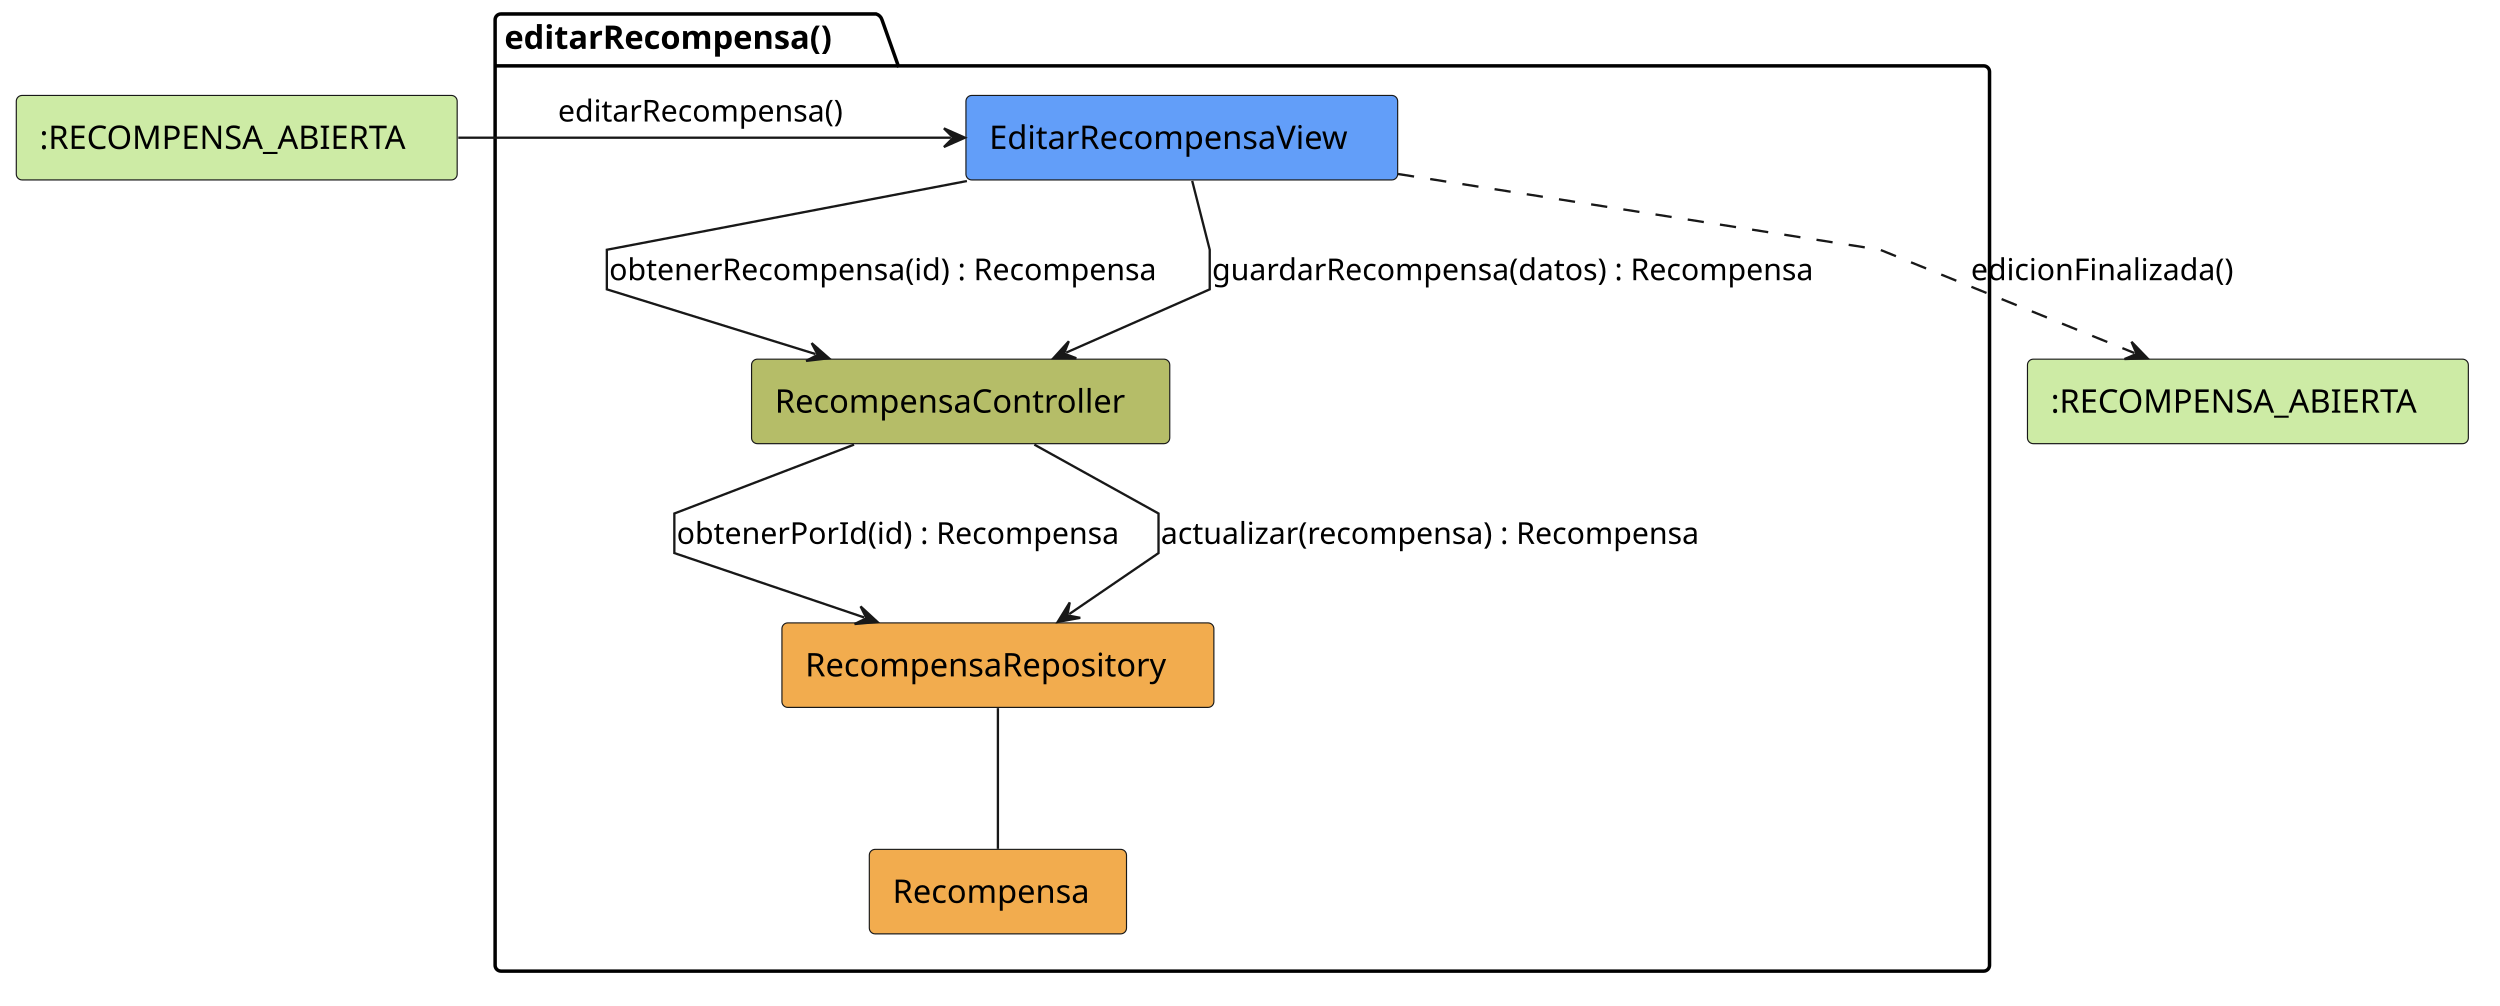
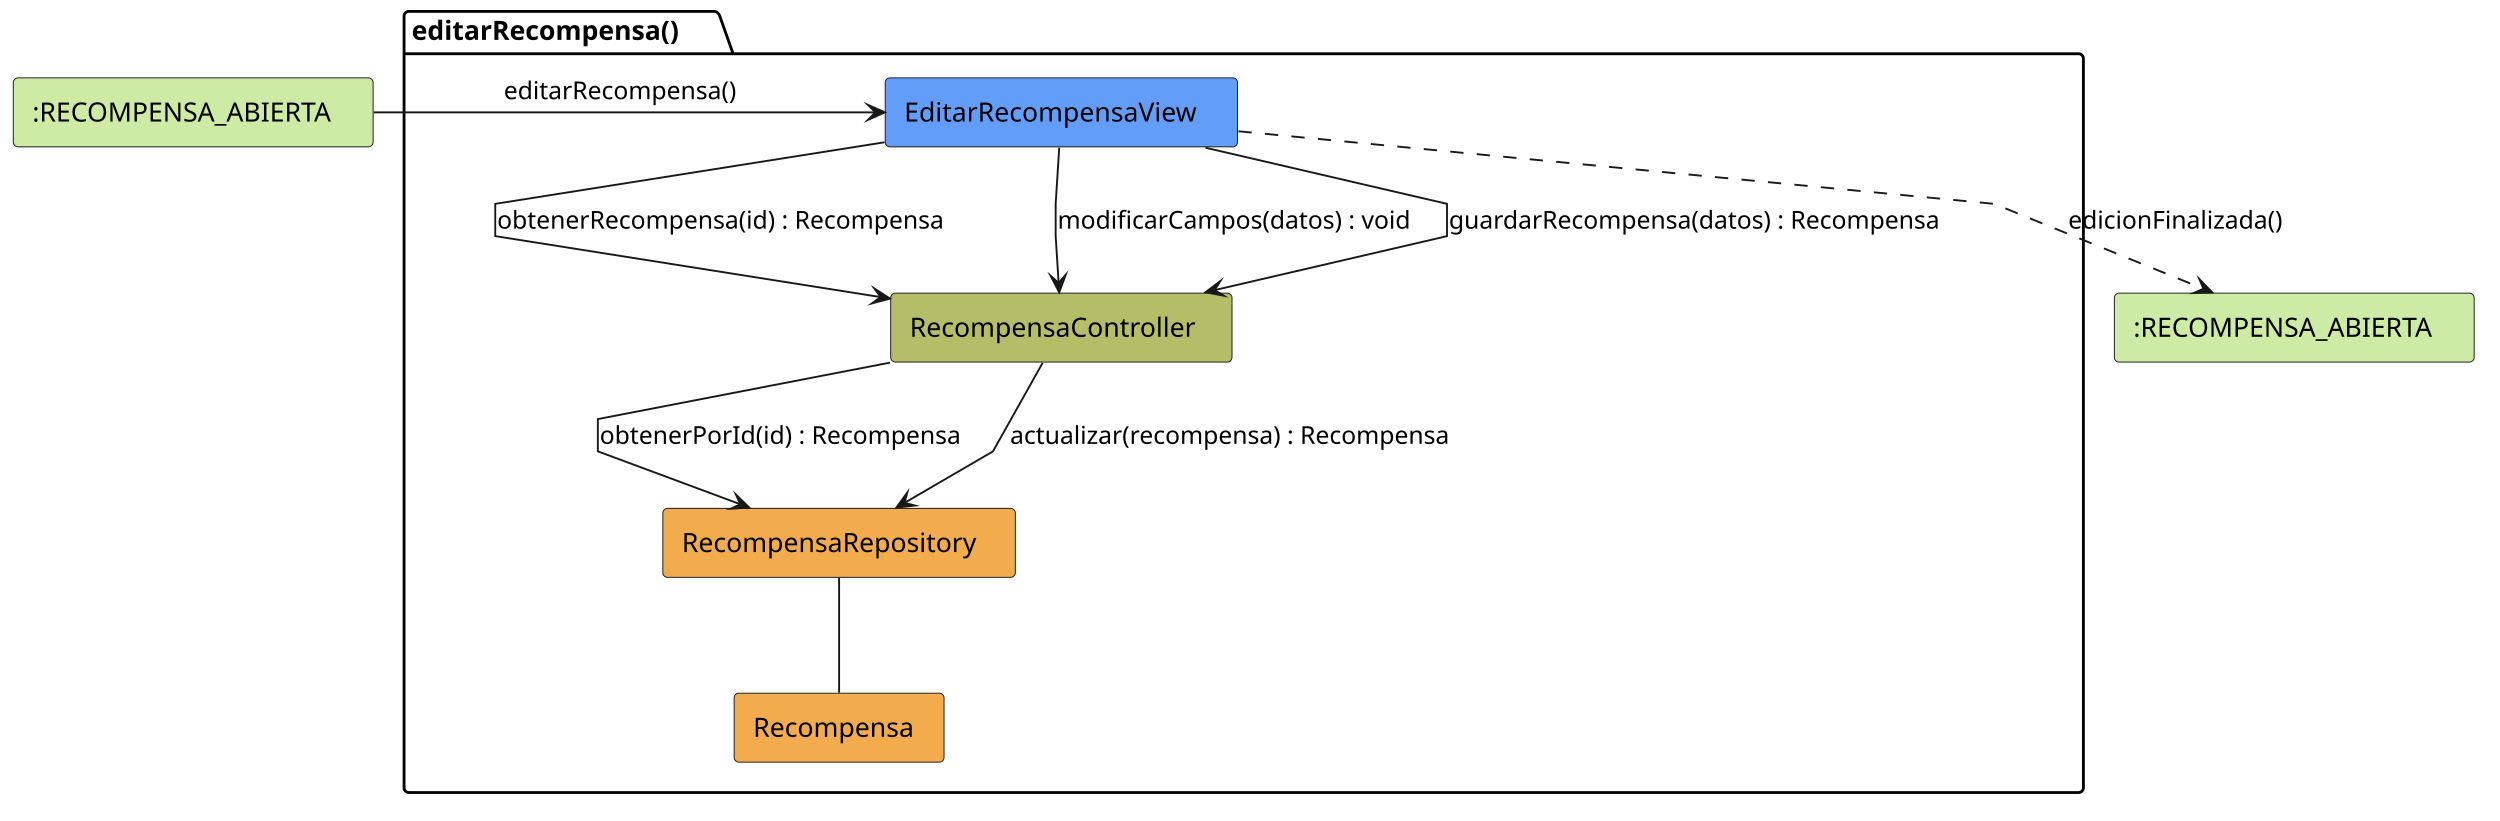
- <svg xmlns="http://www.w3.org/2000/svg" contentStyleType="text/css" data-diagram-type="DESCRIPTION" height="432px" preserveAspectRatio="none" style="width:1074px;height:432px;background:#FFFFFF;" version="1.1" viewBox="0 0 1074 432" width="1074px" zoomAndPan="magnify">
+ <svg xmlns="http://www.w3.org/2000/svg" contentStyleType="text/css" data-diagram-type="DESCRIPTION" height="432px" preserveAspectRatio="none" style="width:1316px;height:432px;background:#FFFFFF;" version="1.1" viewBox="0 0 1316 432" width="1316px" zoomAndPan="magnify">
  <defs />
  <g>
-     <g class="cluster" data-qualified-name="editarRecompensa" data-source-line="5" id="ent0003">
-       <path d="M215.2,6 L376.4,6 A3.75,3.75 0 0 1 378.9,8.5 L385.9,28.297 L852.2,28.297 A2.5,2.5 0 0 1 854.7,30.797 L854.7,414.69 A2.5,2.5 0 0 1 852.2,417.19 L215.2,417.19 A2.5,2.5 0 0 1 212.7,414.69 L212.7,8.5 A2.5,2.5 0 0 1 215.2,6" fill="none" style="stroke:#000000;stroke-width:1.5;" />
+     <g class="cluster" data-qualified-name="editarRecompensa" data-source-line="5" id="ent0002">
+       <path d="M215.2,6 L376.4,6 A3.75,3.75 0 0 1 378.9,8.5 L385.9,28.297 L1094.2,28.297 A2.5,2.5 0 0 1 1096.7,30.797 L1096.7,414.69 A2.5,2.5 0 0 1 1094.2,417.19 L215.2,417.19 A2.5,2.5 0 0 1 212.7,414.69 L212.7,8.5 A2.5,2.5 0 0 1 215.2,6" fill="none" style="stroke:#000000;stroke-width:1.5;" />
      <line style="stroke:#000000;stroke-width:1.5;" x1="212.7" x2="385.9" y1="28.297" y2="28.297" />
      <text fill="#000000" font-family="sans-serif" font-size="14" font-weight="700" lengthAdjust="spacing" textLength="160.2" x="216.7" y="20.995">editarRecompensa()</text>
    </g>
-     <g class="entity" data-qualified-name="editarRecompensa.EditarRecompensaView" data-source-line="6" id="ent0004">
-       <rect fill="#629EF9" height="36.297" rx="2.5" ry="2.5" style="stroke:#181818;stroke-width:0.5;" width="185.464" x="414.97" y="41" />
-       <text fill="#000000" font-family="sans-serif" font-size="14" lengthAdjust="spacing" textLength="165.464" x="424.97" y="63.995">EditarRecompensaView</text>
+     <g class="entity" data-qualified-name="editarRecompensa.EditarRecompensaView" data-source-line="6" id="ent0003">
+       <rect fill="#629EF9" height="36.297" rx="2.5" ry="2.5" style="stroke:#181818;stroke-width:0.5;" width="185.464" x="465.97" y="41" />
+       <text fill="#000000" font-family="sans-serif" font-size="14" lengthAdjust="spacing" textLength="165.464" x="475.97" y="63.995">EditarRecompensaView</text>
    </g>
-     <g class="entity" data-qualified-name="editarRecompensa.RecompensaController" data-source-line="7" id="ent0005">
-       <rect fill="#B5BD68" height="36.297" rx="2.5" ry="2.5" style="stroke:#181818;stroke-width:0.5;" width="179.66" x="322.87" y="154.3" />
-       <text fill="#000000" font-family="sans-serif" font-size="14" lengthAdjust="spacing" textLength="159.66" x="332.87" y="177.295">RecompensaController</text>
+     <g class="entity" data-qualified-name="editarRecompensa.RecompensaController" data-source-line="7" id="ent0004">
+       <rect fill="#B5BD68" height="36.297" rx="2.5" ry="2.5" style="stroke:#181818;stroke-width:0.5;" width="179.66" x="468.87" y="154.3" />
+       <text fill="#000000" font-family="sans-serif" font-size="14" lengthAdjust="spacing" textLength="159.66" x="478.87" y="177.295">RecompensaController</text>
    </g>
-     <g class="entity" data-qualified-name="editarRecompensa.RecompensaRepository" data-source-line="8" id="ent0006">
-       <rect fill="#F2AC4E" height="36.297" rx="2.5" ry="2.5" style="stroke:#181818;stroke-width:0.5;" width="185.56" x="335.92" y="267.6" />
-       <text fill="#000000" font-family="sans-serif" font-size="14" lengthAdjust="spacing" textLength="165.56" x="345.92" y="290.595">RecompensaRepository</text>
+     <g class="entity" data-qualified-name="editarRecompensa.RecompensaRepository" data-source-line="8" id="ent0005">
+       <rect fill="#F2AC4E" height="36.297" rx="2.5" ry="2.5" style="stroke:#181818;stroke-width:0.5;" width="185.56" x="348.92" y="267.6" />
+       <text fill="#000000" font-family="sans-serif" font-size="14" lengthAdjust="spacing" textLength="165.56" x="358.92" y="290.595">RecompensaRepository</text>
    </g>
-     <g class="entity" data-qualified-name="editarRecompensa.Recompensa" data-source-line="9" id="ent0007">
-       <rect fill="#F2AC4E" height="36.297" rx="2.5" ry="2.5" style="stroke:#181818;stroke-width:0.5;" width="110.487" x="373.46" y="364.89" />
-       <text fill="#000000" font-family="sans-serif" font-size="14" lengthAdjust="spacing" textLength="90.487" x="383.46" y="387.885">Recompensa</text>
+     <g class="entity" data-qualified-name="editarRecompensa.Recompensa" data-source-line="9" id="ent0006">
+       <rect fill="#F2AC4E" height="36.297" rx="2.5" ry="2.5" style="stroke:#181818;stroke-width:0.5;" width="110.487" x="386.46" y="364.89" />
+       <text fill="#000000" font-family="sans-serif" font-size="14" lengthAdjust="spacing" textLength="90.487" x="396.46" y="387.885">Recompensa</text>
    </g>
-     <g class="entity" data-qualified-name="RecompensaAbierta" data-source-line="3" id="ent0002">
+     <g class="entity" data-qualified-name="RecompensaAbierta" data-source-line="3" id="ent0001">
      <rect fill="#CDEBA5" height="36.297" rx="2.5" ry="2.5" style="stroke:#181818;stroke-width:0.5;" width="189.401" x="7" y="41" />
      <text fill="#000000" font-family="sans-serif" font-size="14" lengthAdjust="spacing" textLength="169.401" x="17" y="63.995">:RECOMPENSA_ABIERTA</text>
    </g>
-     <g class="entity" data-qualified-name="RecompensaSalida" data-source-line="12" id="ent0008">
-       <rect fill="#CDEBA5" height="36.297" rx="2.5" ry="2.5" style="stroke:#181818;stroke-width:0.5;" width="189.401" x="871" y="154.3" />
-       <text fill="#000000" font-family="sans-serif" font-size="14" lengthAdjust="spacing" textLength="169.401" x="881" y="177.295">:RECOMPENSA_ABIERTA</text>
+     <g class="entity" data-qualified-name="RecompensaSalida" data-source-line="12" id="ent0007">
+       <rect fill="#CDEBA5" height="36.297" rx="2.5" ry="2.5" style="stroke:#181818;stroke-width:0.5;" width="189.401" x="1113" y="154.3" />
+       <text fill="#000000" font-family="sans-serif" font-size="14" lengthAdjust="spacing" textLength="169.401" x="1123" y="177.295">:RECOMPENSA_ABIERTA</text>
    </g>
-     <g class="link" data-entity-1="ent0002" data-entity-2="ent0004" data-link-type="dependency" data-source-line="14" id="lnk9">
-       <path d="M196.89,59.15 C262.52,59.15 343.32,59.15 408.51,59.15" fill="none" id="RecompensaAbierta-to-EditarRecompensaView" style="stroke:#181818;stroke-width:1;" />
-       <polygon fill="#181818" points="414.51,59.15,405.51,55.15,409.51,59.15,405.51,63.15,414.51,59.15" style="stroke:#181818;stroke-width:1;" />
-       <text fill="#000000" font-family="sans-serif" font-size="13" lengthAdjust="spacing" textLength="132.438" x="239.69" y="52.217">editarRecompensa()</text>
+     <g class="link" data-entity-1="ent0001" data-entity-2="ent0003" data-link-type="dependency" data-source-line="14" id="lnk8">
+       <path d="M196.67,59.15 C275.65,59.15 382.41,59.15 460.81,59.15" fill="none" id="RecompensaAbierta-to-EditarRecompensaView" style="stroke:#181818;stroke-width:1;" />
+       <polygon fill="#181818" points="465.81,59.15,456.81,55.15,460.81,59.15,456.81,63.15,465.81,59.15" style="stroke:#181818;stroke-width:1;stroke-linejoin:miter;stroke-miterlimit:10;" />
+       <text fill="#000000" font-family="sans-serif" font-size="13" lengthAdjust="spacing" textLength="132.438" x="265.19" y="52.217">editarRecompensa()</text>
    </g>
-     <g class="link" data-entity-1="ent0004" data-entity-2="ent0005" data-link-type="dependency" data-source-line="16" id="lnk10">
-       <path d="M415.38,77.77 C345.22,91.17 260.7,107.3 260.7,107.3 C260.7,107.3 260.7,124.3 260.7,124.3 C260.7,124.3 307.159,138.713 350.369,152.113" fill="none" id="EditarRecompensaView-to-RecompensaController" style="stroke:#181818;stroke-width:1;" />
-       <polygon fill="#181818" points="356.1,153.89,348.689,147.404,351.324,152.409,346.319,155.045,356.1,153.89" style="stroke:#181818;stroke-width:1;" />
+     <g class="link" data-entity-1="ent0003" data-entity-2="ent0004" data-link-type="dependency" data-source-line="16" id="lnk9">
+       <path d="M465.64,74.88 C378.2,88.71 260.7,107.3 260.7,107.3 C260.7,107.3 260.7,124.3 260.7,124.3 C260.7,124.3 375.831,142.519 463.541,156.389" fill="none" id="EditarRecompensaView-to-RecompensaController" style="stroke:#181818;stroke-width:1;" />
+       <polygon fill="#181818" points="468.48,157.17,460.215,151.813,463.541,156.389,458.966,159.715,468.48,157.17" style="stroke:#181818;stroke-width:1;stroke-linejoin:miter;stroke-miterlimit:10;" />
      <text fill="#000000" font-family="sans-serif" font-size="13" lengthAdjust="spacing" textLength="253.583" x="261.7" y="120.367">obtenerRecompensa(id) : Recompensa</text>
    </g>
-     <g class="link" data-entity-1="ent0004" data-entity-2="ent0005" data-link-type="dependency" data-source-line="22" id="lnk13">
-       <path d="M512.17,77.71 C515.58,91.11 519.7,107.3 519.7,107.3 C519.7,107.3 519.7,124.3 519.7,124.3 C519.7,124.3 488.461,138.072 458.031,151.472" fill="none" id="EditarRecompensaView-to-RecompensaController-1" style="stroke:#181818;stroke-width:1;" />
-       <polygon fill="#181818" points="452.54,153.89,462.389,153.924,457.116,151.875,459.165,146.602,452.54,153.89" style="stroke:#181818;stroke-width:1;" />
-       <text fill="#000000" font-family="sans-serif" font-size="13" lengthAdjust="spacing" textLength="278.243" x="520.7" y="120.367">guardarRecompensa(datos) : Recompensa</text>
+     <g class="link" data-entity-1="ent0003" data-entity-2="ent0004" data-link-type="dependency" data-source-line="22" id="lnk12">
+       <path d="M557.58,77.71 C556.73,91.11 555.7,107.3 555.7,107.3 C555.7,107.3 555.7,124.3 555.7,124.3 C555.7,124.3 556.413,135.5 557.264,148.9" fill="none" id="EditarRecompensaView-to-RecompensaController-1" style="stroke:#181818;stroke-width:1;" />
+       <polygon fill="#181818" points="557.58,153.89,561.002,144.655,557.264,148.9,553.018,145.161,557.58,153.89" style="stroke:#181818;stroke-width:1;stroke-linejoin:miter;stroke-miterlimit:10;" />
+       <text fill="#000000" font-family="sans-serif" font-size="13" lengthAdjust="spacing" textLength="200.154" x="556.7" y="120.367">modificarCampos(datos) : void</text>
    </g>
-     <g class="link" data-entity-1="ent0005" data-entity-2="ent0006" data-link-type="dependency" data-source-line="18" id="lnk11">
-       <path d="M366.9,191 C331.93,204.41 289.7,220.6 289.7,220.6 C289.7,220.6 289.7,237.6 289.7,237.6 C289.7,237.6 331.738,251.852 371.258,265.262" fill="none" id="RecompensaController-to-RecompensaRepository" style="stroke:#181818;stroke-width:1;" />
-       <polygon fill="#181818" points="376.94,267.19,369.703,260.51,372.205,265.583,367.132,268.086,376.94,267.19" style="stroke:#181818;stroke-width:1;" />
-       <text fill="#000000" font-family="sans-serif" font-size="13" lengthAdjust="spacing" textLength="202.782" x="290.7" y="233.667">obtenerPorId(id) : Recompensa</text>
+     <g class="link" data-entity-1="ent0003" data-entity-2="ent0004" data-link-type="dependency" data-source-line="24" id="lnk13">
+       <path d="M634.58,77.77 C692.24,91.17 761.7,107.3 761.7,107.3 C761.7,107.3 761.7,124.3 761.7,124.3 C761.7,124.3 697.11,139.299 639.45,152.689" fill="none" id="EditarRecompensaView-to-RecompensaController-2" style="stroke:#181818;stroke-width:1;" />
+       <polygon fill="#181818" points="634.58,153.82,644.251,155.68,639.45,152.689,642.442,147.888,634.58,153.82" style="stroke:#181818;stroke-width:1;stroke-linejoin:miter;stroke-miterlimit:10;" />
+       <text fill="#000000" font-family="sans-serif" font-size="13" lengthAdjust="spacing" textLength="278.243" x="762.7" y="120.367">guardarRecompensa(datos) : Recompensa</text>
    </g>
-     <g class="link" data-entity-1="ent0005" data-entity-2="ent0006" data-link-type="dependency" data-source-line="24" id="lnk14">
-       <path d="M444.35,191 C468.52,204.41 497.7,220.6 497.7,220.6 C497.7,220.6 497.7,237.6 497.7,237.6 C497.7,237.6 478.964,250.394 459.344,263.804" fill="none" id="RecompensaController-to-RecompensaRepository-1" style="stroke:#181818;stroke-width:1;" />
-       <polygon fill="#181818" points="454.39,267.19,464.077,265.414,458.518,264.369,459.563,258.809,454.39,267.19" style="stroke:#181818;stroke-width:1;" />
-       <text fill="#000000" font-family="sans-serif" font-size="13" lengthAdjust="spacing" textLength="250.923" x="498.7" y="233.667">actualizar(recompensa) : Recompensa</text>
+     <g class="link" data-entity-1="ent0004" data-entity-2="ent0005" data-link-type="dependency" data-source-line="18" id="lnk10">
+       <path d="M468.54,190.87 C399.03,204.3 314.7,220.6 314.7,220.6 C314.7,220.6 314.7,237.6 314.7,237.6 C314.7,237.6 353.613,252.039 389.723,265.449" fill="none" id="RecompensaController-to-RecompensaRepository" style="stroke:#181818;stroke-width:1;" />
+       <polygon fill="#181818" points="394.41,267.19,387.365,260.307,389.723,265.449,384.58,267.807,394.41,267.19" style="stroke:#181818;stroke-width:1;stroke-linejoin:miter;stroke-miterlimit:10;" />
+       <text fill="#000000" font-family="sans-serif" font-size="13" lengthAdjust="spacing" textLength="202.782" x="315.7" y="233.667">obtenerPorId(id) : Recompensa</text>
    </g>
-     <g class="link" data-entity-1="ent0006" data-entity-2="ent0007" data-link-type="association" data-source-line="20" id="lnk12">
-       <path d="M428.7,304.22 C428.7,321.42 428.7,347.52 428.7,364.67" fill="none" id="RecompensaRepository-Recompensa" style="stroke:#181818;stroke-width:1;" />
+     <g class="link" data-entity-1="ent0004" data-entity-2="ent0005" data-link-type="dependency" data-source-line="26" id="lnk14">
+       <path d="M548.86,190.98 C538.2,209.97 522.7,237.6 522.7,237.6 C522.7,237.6 499.211,251.264 476.181,264.674" fill="none" id="RecompensaController-to-RecompensaRepository-1" style="stroke:#181818;stroke-width:1;" />
+       <polygon fill="#181818" points="471.86,267.19,481.65,266.118,476.181,264.674,477.625,259.205,471.86,267.19" style="stroke:#181818;stroke-width:1;stroke-linejoin:miter;stroke-miterlimit:10;" />
+       <text fill="#000000" font-family="sans-serif" font-size="13" lengthAdjust="spacing" textLength="250.923" x="531.7" y="233.667">actualizar(recompensa) : Recompensa</text>
    </g>
-     <g class="link" data-entity-1="ent0004" data-entity-2="ent0008" data-link-type="dependency" data-source-line="26" id="lnk15">
-       <path d="M600.57,74.75 C688.67,88.59 807.7,107.3 807.7,107.3 C807.7,107.3 870.191,132.673 916.971,151.663" fill="none" id="EditarRecompensaView-to-RecompensaSalida" style="stroke:#181818;stroke-width:1;stroke-dasharray:7,7;" />
-       <polygon fill="#181818" points="922.53,153.92,915.695,146.828,917.897,152.039,912.686,154.241,922.53,153.92" style="stroke:#181818;stroke-width:1;" />
-       <text fill="#000000" font-family="sans-serif" font-size="13" lengthAdjust="spacing" textLength="122.484" x="846.7" y="120.367">edicionFinalizada()</text>
+     <g class="link" data-entity-1="ent0005" data-entity-2="ent0006" data-link-type="association" data-source-line="20" id="lnk11">
+       <path d="M441.7,304.22 C441.7,321.42 441.7,347.52 441.7,364.67" fill="none" id="RecompensaRepository-Recompensa" style="stroke:#181818;stroke-width:1;" />
+     </g>
+     <g class="link" data-entity-1="ent0003" data-entity-2="ent0007" data-link-type="dependency" data-source-line="28" id="lnk15">
+       <path d="M651.92,69.1 C794.32,82.78 1049.7,107.3 1049.7,107.3 C1049.7,107.3 1113.117,133.049 1159.897,152.039" fill="none" id="EditarRecompensaView-to-RecompensaSalida" style="stroke:#181818;stroke-width:1;stroke-dasharray:7,7;" />
+       <polygon fill="#181818" points="1164.53,153.92,1157.695,146.828,1159.897,152.039,1154.686,154.241,1164.53,153.92" style="stroke:#181818;stroke-width:1;stroke-linejoin:miter;stroke-miterlimit:10;" />
+       <text fill="#000000" font-family="sans-serif" font-size="13" lengthAdjust="spacing" textLength="122.484" x="1088.7" y="120.367">edicionFinalizada()</text>
    </g>
  </g>
</svg>
